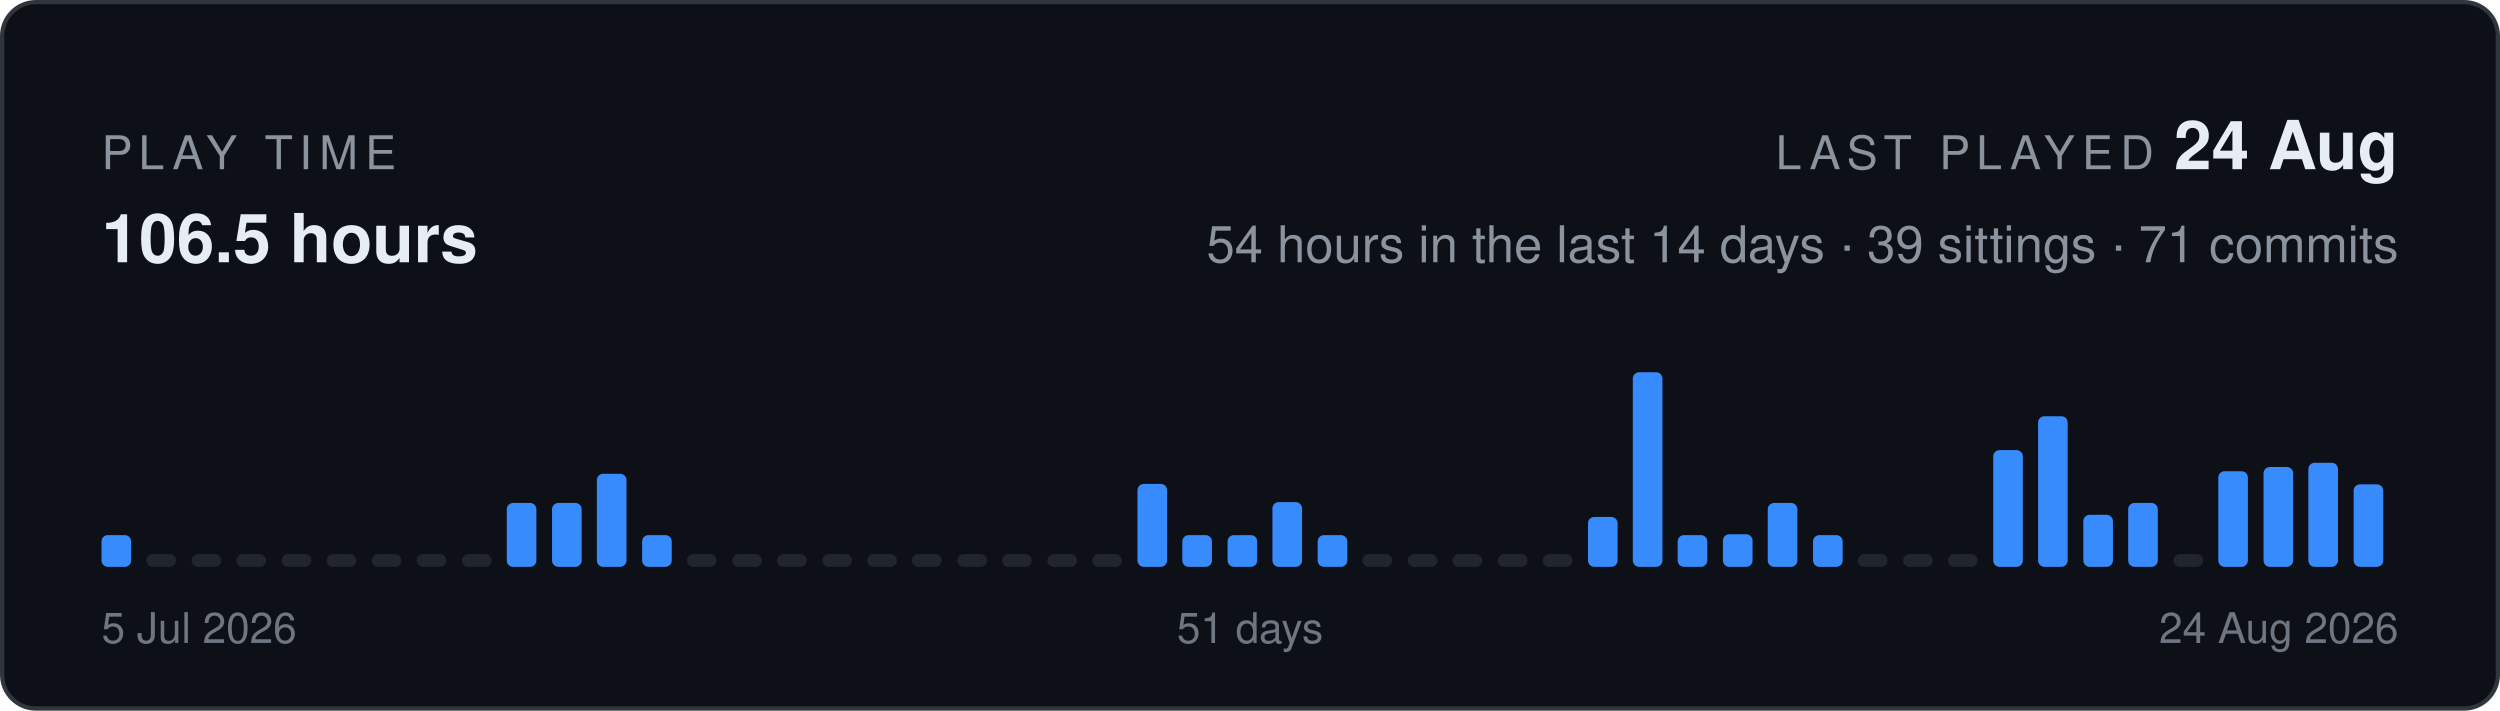
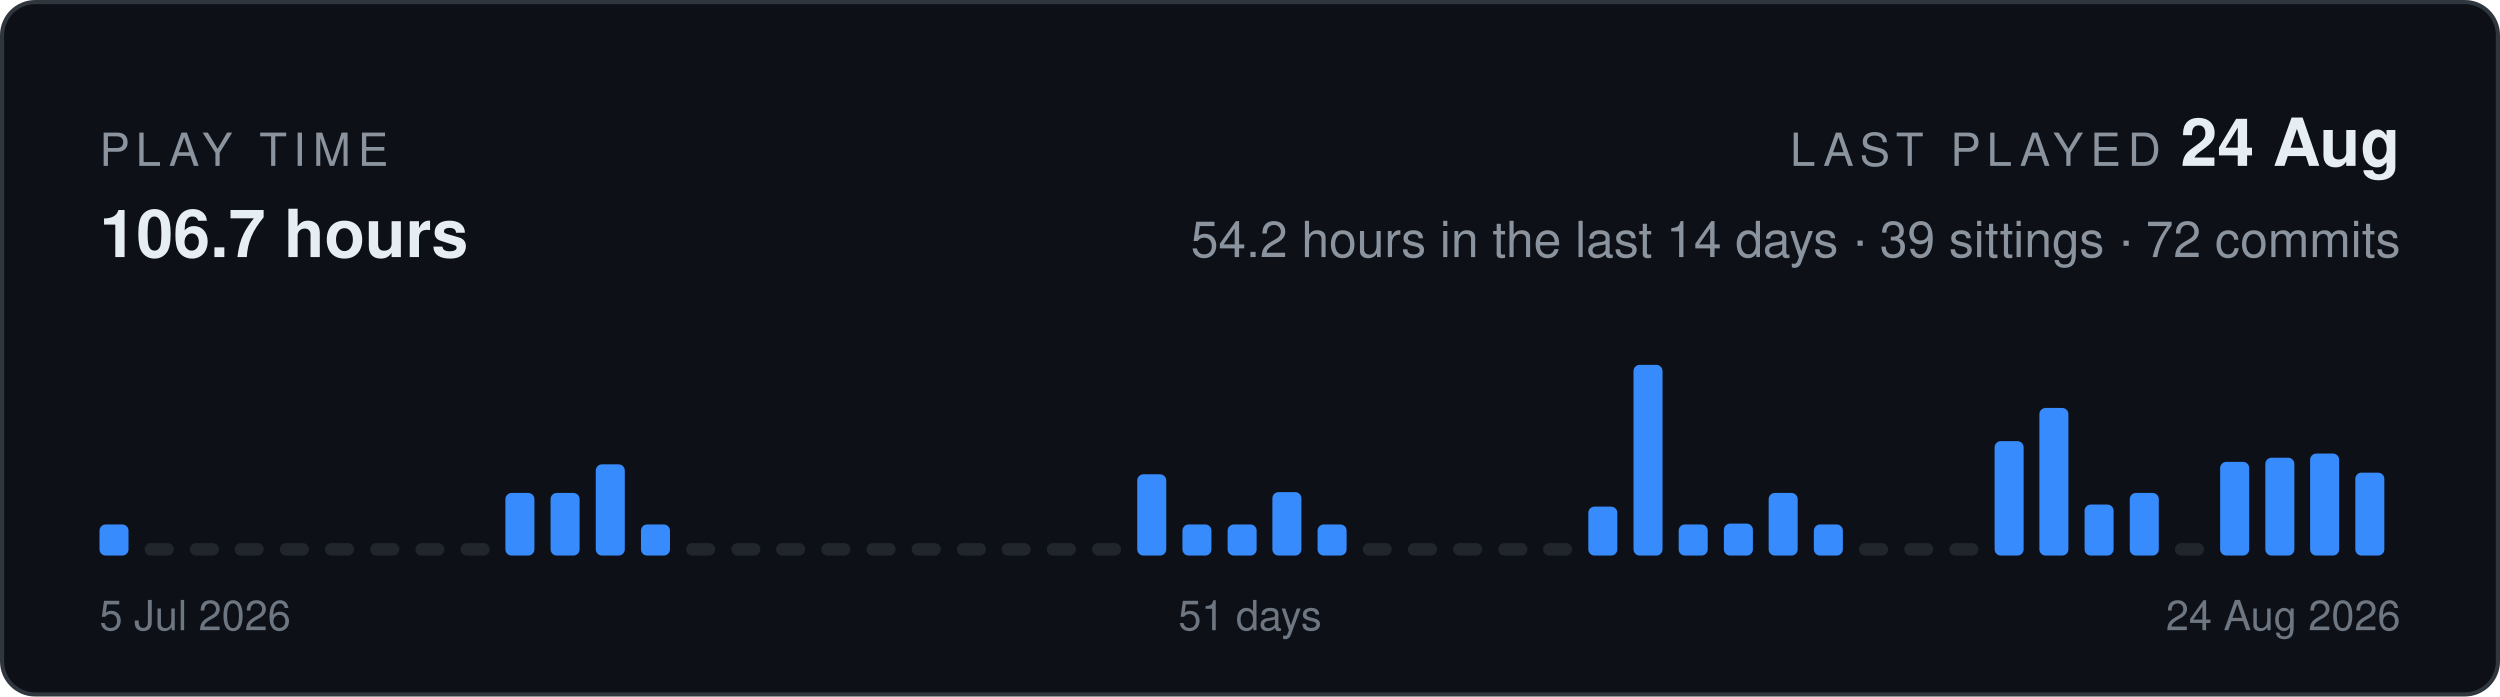
- <svg xmlns="http://www.w3.org/2000/svg" width="591" height="168" viewBox="0 0 591 168" role="img" aria-label="Play time: 106.5 hours over 71 commits, last played 24 Aug">
+ <svg xmlns="http://www.w3.org/2000/svg" width="603" height="168" viewBox="0 0 603 168" role="img" aria-label="Play time: 106.7 hours over 72 commits, last played 24 Aug">
  <style>
    .card { fill: #0d1117; stroke: #30363d }
    text { font-family: -apple-system, BlinkMacSystemFont, "Segoe UI", Helvetica, Arial, sans-serif }
    .label { font-size: 11px; letter-spacing: 1.7px; fill: #8b949e }
    .stat { font-size: 16px; font-weight: 600; letter-spacing: normal; fill: #e6edf3 }
    .note { font-size: 12px; fill: #8b949e }
    .axis { font-size: 10px; fill: #6e7681 }
    .bar { fill: #388bfd }
    .bar-quiet { fill: #21262d }
  </style>
-   <rect class="card" x="0.5" y="0.5" width="590" height="167" rx="8" />
+   <rect class="card" x="0.5" y="0.5" width="602" height="167" rx="8" />
  <text class="label" x="24" y="40">PLAY TIME</text>
-   <text class="stat" x="24" y="62">106.5 hours</text>
-   <text class="label" x="567" y="40" text-anchor="end">LAST PLAYED <tspan class="stat">24 Aug</tspan>
+   <text class="stat" x="24" y="62">106.7 hours</text>
+   <text class="label" x="579" y="40" text-anchor="end">LAST PLAYED <tspan class="stat">24 Aug</tspan>
  </text>
-   <text class="note" x="567" y="62" text-anchor="end">54 hours in the last 14 days   ·   39 sittings   ·   71 commits</text>
+   <text class="note" x="579" y="62" text-anchor="end">54.2 hours in the last 14 days   ·   39 sittings   ·   72 commits</text>
  <rect class="bar" x="24.0" y="126.5" width="7" height="7.5" rx="1.5" />
-   <rect class="bar-quiet" x="34.6" y="131.0" width="7" height="3.0" rx="1.5" />
-   <rect class="bar-quiet" x="45.3" y="131.0" width="7" height="3.0" rx="1.5" />
-   <rect class="bar-quiet" x="55.9" y="131.0" width="7" height="3.0" rx="1.5" />
-   <rect class="bar-quiet" x="66.6" y="131.0" width="7" height="3.0" rx="1.5" />
-   <rect class="bar-quiet" x="77.2" y="131.0" width="7" height="3.0" rx="1.5" />
-   <rect class="bar-quiet" x="87.9" y="131.0" width="7" height="3.0" rx="1.5" />
-   <rect class="bar-quiet" x="98.5" y="131.0" width="7" height="3.0" rx="1.5" />
-   <rect class="bar-quiet" x="109.2" y="131.0" width="7" height="3.0" rx="1.5" />
-   <rect class="bar" x="119.8" y="118.9" width="7" height="15.1" rx="1.5" />
-   <rect class="bar" x="130.5" y="118.9" width="7" height="15.1" rx="1.5" />
-   <rect class="bar" x="141.1" y="112.0" width="7" height="22.0" rx="1.5" />
-   <rect class="bar" x="151.8" y="126.5" width="7" height="7.5" rx="1.5" />
-   <rect class="bar-quiet" x="162.4" y="131.0" width="7" height="3.0" rx="1.5" />
-   <rect class="bar-quiet" x="173.1" y="131.0" width="7" height="3.0" rx="1.5" />
-   <rect class="bar-quiet" x="183.7" y="131.0" width="7" height="3.0" rx="1.5" />
-   <rect class="bar-quiet" x="194.4" y="131.0" width="7" height="3.0" rx="1.5" />
-   <rect class="bar-quiet" x="205.0" y="131.0" width="7" height="3.0" rx="1.5" />
-   <rect class="bar-quiet" x="215.6" y="131.0" width="7" height="3.0" rx="1.5" />
-   <rect class="bar-quiet" x="226.3" y="131.0" width="7" height="3.0" rx="1.5" />
-   <rect class="bar-quiet" x="236.9" y="131.0" width="7" height="3.0" rx="1.5" />
-   <rect class="bar-quiet" x="247.6" y="131.0" width="7" height="3.0" rx="1.5" />
-   <rect class="bar-quiet" x="258.2" y="131.0" width="7" height="3.0" rx="1.5" />
-   <rect class="bar" x="268.9" y="114.4" width="7" height="19.6" rx="1.5" />
-   <rect class="bar" x="279.5" y="126.5" width="7" height="7.5" rx="1.5" />
-   <rect class="bar" x="290.2" y="126.5" width="7" height="7.5" rx="1.5" />
-   <rect class="bar" x="300.8" y="118.7" width="7" height="15.3" rx="1.5" />
-   <rect class="bar" x="311.5" y="126.5" width="7" height="7.5" rx="1.5" />
-   <rect class="bar-quiet" x="322.1" y="131.0" width="7" height="3.0" rx="1.5" />
-   <rect class="bar-quiet" x="332.8" y="131.0" width="7" height="3.0" rx="1.5" />
-   <rect class="bar-quiet" x="343.4" y="131.0" width="7" height="3.0" rx="1.5" />
-   <rect class="bar-quiet" x="354.1" y="131.0" width="7" height="3.0" rx="1.5" />
-   <rect class="bar-quiet" x="364.7" y="131.0" width="7" height="3.0" rx="1.5" />
-   <rect class="bar" x="375.4" y="122.2" width="7" height="11.8" rx="1.5" />
-   <rect class="bar" x="386.0" y="88.0" width="7" height="46.0" rx="1.5" />
-   <rect class="bar" x="396.6" y="126.5" width="7" height="7.5" rx="1.5" />
-   <rect class="bar" x="407.3" y="126.3" width="7" height="7.7" rx="1.5" />
-   <rect class="bar" x="417.9" y="118.9" width="7" height="15.1" rx="1.5" />
-   <rect class="bar" x="428.6" y="126.5" width="7" height="7.5" rx="1.5" />
-   <rect class="bar-quiet" x="439.2" y="131.0" width="7" height="3.0" rx="1.5" />
-   <rect class="bar-quiet" x="449.9" y="131.0" width="7" height="3.0" rx="1.5" />
-   <rect class="bar-quiet" x="460.5" y="131.0" width="7" height="3.0" rx="1.5" />
-   <rect class="bar" x="471.2" y="106.4" width="7" height="27.6" rx="1.5" />
-   <rect class="bar" x="481.8" y="98.4" width="7" height="35.6" rx="1.5" />
-   <rect class="bar" x="492.5" y="121.7" width="7" height="12.3" rx="1.5" />
-   <rect class="bar" x="503.1" y="118.9" width="7" height="15.1" rx="1.5" />
-   <rect class="bar-quiet" x="513.8" y="131.0" width="7" height="3.0" rx="1.5" />
-   <rect class="bar" x="524.4" y="111.4" width="7" height="22.6" rx="1.5" />
-   <rect class="bar" x="535.1" y="110.4" width="7" height="23.6" rx="1.5" />
-   <rect class="bar" x="545.7" y="109.4" width="7" height="24.6" rx="1.5" />
-   <rect class="bar" x="556.4" y="114.5" width="7" height="19.5" rx="1.5" />
+   <rect class="bar-quiet" x="34.9" y="131.0" width="7" height="3.0" rx="1.5" />
+   <rect class="bar-quiet" x="45.8" y="131.0" width="7" height="3.0" rx="1.5" />
+   <rect class="bar-quiet" x="56.6" y="131.0" width="7" height="3.0" rx="1.5" />
+   <rect class="bar-quiet" x="67.5" y="131.0" width="7" height="3.0" rx="1.5" />
+   <rect class="bar-quiet" x="78.4" y="131.0" width="7" height="3.0" rx="1.5" />
+   <rect class="bar-quiet" x="89.3" y="131.0" width="7" height="3.0" rx="1.5" />
+   <rect class="bar-quiet" x="100.2" y="131.0" width="7" height="3.0" rx="1.5" />
+   <rect class="bar-quiet" x="111.1" y="131.0" width="7" height="3.0" rx="1.5" />
+   <rect class="bar" x="121.9" y="118.9" width="7" height="15.1" rx="1.5" />
+   <rect class="bar" x="132.8" y="118.9" width="7" height="15.1" rx="1.5" />
+   <rect class="bar" x="143.7" y="112.0" width="7" height="22.0" rx="1.5" />
+   <rect class="bar" x="154.6" y="126.5" width="7" height="7.5" rx="1.5" />
+   <rect class="bar-quiet" x="165.5" y="131.0" width="7" height="3.0" rx="1.5" />
+   <rect class="bar-quiet" x="176.4" y="131.0" width="7" height="3.0" rx="1.5" />
+   <rect class="bar-quiet" x="187.2" y="131.0" width="7" height="3.0" rx="1.5" />
+   <rect class="bar-quiet" x="198.1" y="131.0" width="7" height="3.0" rx="1.5" />
+   <rect class="bar-quiet" x="209.0" y="131.0" width="7" height="3.0" rx="1.5" />
+   <rect class="bar-quiet" x="219.9" y="131.0" width="7" height="3.0" rx="1.5" />
+   <rect class="bar-quiet" x="230.8" y="131.0" width="7" height="3.0" rx="1.5" />
+   <rect class="bar-quiet" x="241.6" y="131.0" width="7" height="3.0" rx="1.5" />
+   <rect class="bar-quiet" x="252.5" y="131.0" width="7" height="3.0" rx="1.5" />
+   <rect class="bar-quiet" x="263.4" y="131.0" width="7" height="3.0" rx="1.5" />
+   <rect class="bar" x="274.3" y="114.4" width="7" height="19.6" rx="1.5" />
+   <rect class="bar" x="285.2" y="126.5" width="7" height="7.5" rx="1.5" />
+   <rect class="bar" x="296.1" y="126.5" width="7" height="7.5" rx="1.5" />
+   <rect class="bar" x="306.9" y="118.7" width="7" height="15.3" rx="1.5" />
+   <rect class="bar" x="317.8" y="126.5" width="7" height="7.5" rx="1.5" />
+   <rect class="bar-quiet" x="328.7" y="131.0" width="7" height="3.0" rx="1.5" />
+   <rect class="bar-quiet" x="339.6" y="131.0" width="7" height="3.0" rx="1.5" />
+   <rect class="bar-quiet" x="350.5" y="131.0" width="7" height="3.0" rx="1.5" />
+   <rect class="bar-quiet" x="361.4" y="131.0" width="7" height="3.0" rx="1.5" />
+   <rect class="bar-quiet" x="372.2" y="131.0" width="7" height="3.0" rx="1.5" />
+   <rect class="bar" x="383.1" y="122.2" width="7" height="11.8" rx="1.5" />
+   <rect class="bar" x="394.0" y="88.0" width="7" height="46.0" rx="1.5" />
+   <rect class="bar" x="404.9" y="126.5" width="7" height="7.5" rx="1.5" />
+   <rect class="bar" x="415.8" y="126.3" width="7" height="7.7" rx="1.5" />
+   <rect class="bar" x="426.6" y="118.9" width="7" height="15.1" rx="1.5" />
+   <rect class="bar" x="437.5" y="126.5" width="7" height="7.5" rx="1.5" />
+   <rect class="bar-quiet" x="448.4" y="131.0" width="7" height="3.0" rx="1.5" />
+   <rect class="bar-quiet" x="459.3" y="131.0" width="7" height="3.0" rx="1.5" />
+   <rect class="bar-quiet" x="470.2" y="131.0" width="7" height="3.0" rx="1.5" />
+   <rect class="bar" x="481.1" y="106.4" width="7" height="27.6" rx="1.5" />
+   <rect class="bar" x="491.9" y="98.4" width="7" height="35.6" rx="1.5" />
+   <rect class="bar" x="502.8" y="121.7" width="7" height="12.3" rx="1.5" />
+   <rect class="bar" x="513.7" y="118.9" width="7" height="15.1" rx="1.5" />
+   <rect class="bar-quiet" x="524.6" y="131.0" width="7" height="3.0" rx="1.5" />
+   <rect class="bar" x="535.5" y="111.4" width="7" height="22.6" rx="1.5" />
+   <rect class="bar" x="546.4" y="110.4" width="7" height="23.6" rx="1.5" />
+   <rect class="bar" x="557.2" y="109.4" width="7" height="24.6" rx="1.5" />
+   <rect class="bar" x="568.1" y="114.0" width="7" height="20.0" rx="1.5" />
  <text class="axis" x="24" y="152">5 Jul 2026</text>
-   <text class="axis" x="295.5" y="152" text-anchor="middle">51 days</text>
-   <text class="axis" x="567" y="152" text-anchor="end">24 Aug 2026</text>
+   <text class="axis" x="301.5" y="152" text-anchor="middle">51 days</text>
+   <text class="axis" x="579" y="152" text-anchor="end">24 Aug 2026</text>
</svg>
